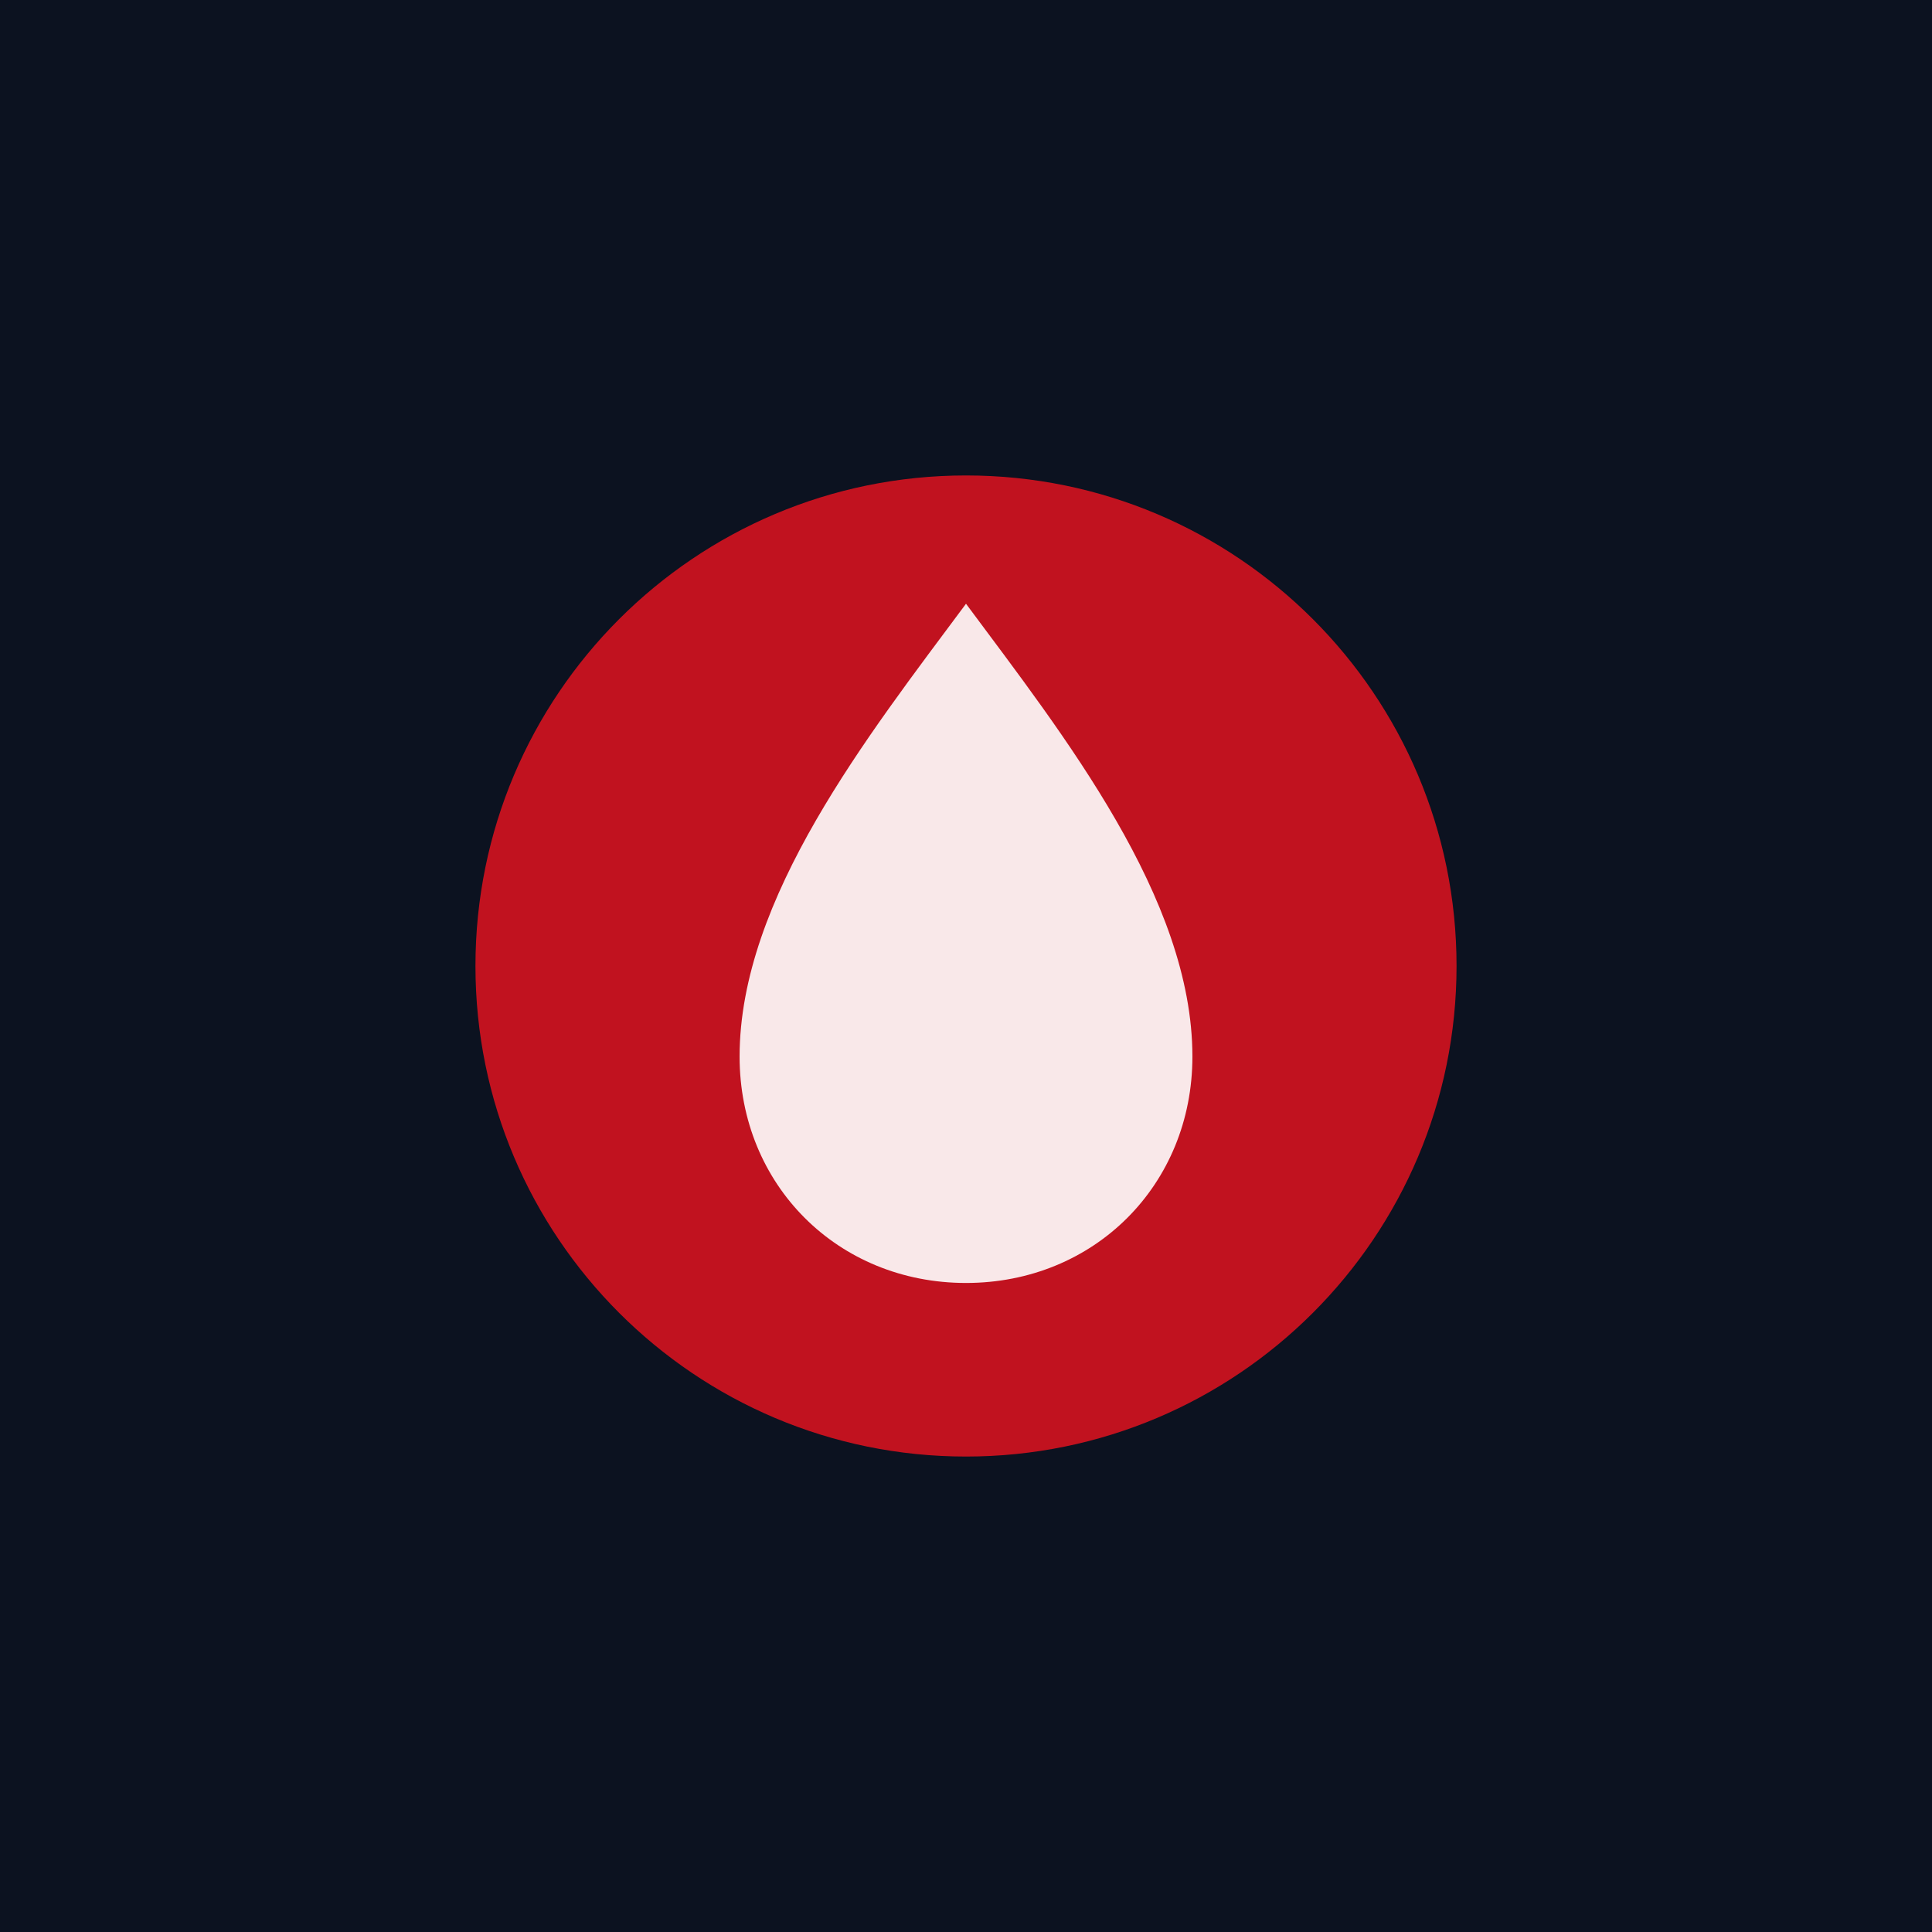
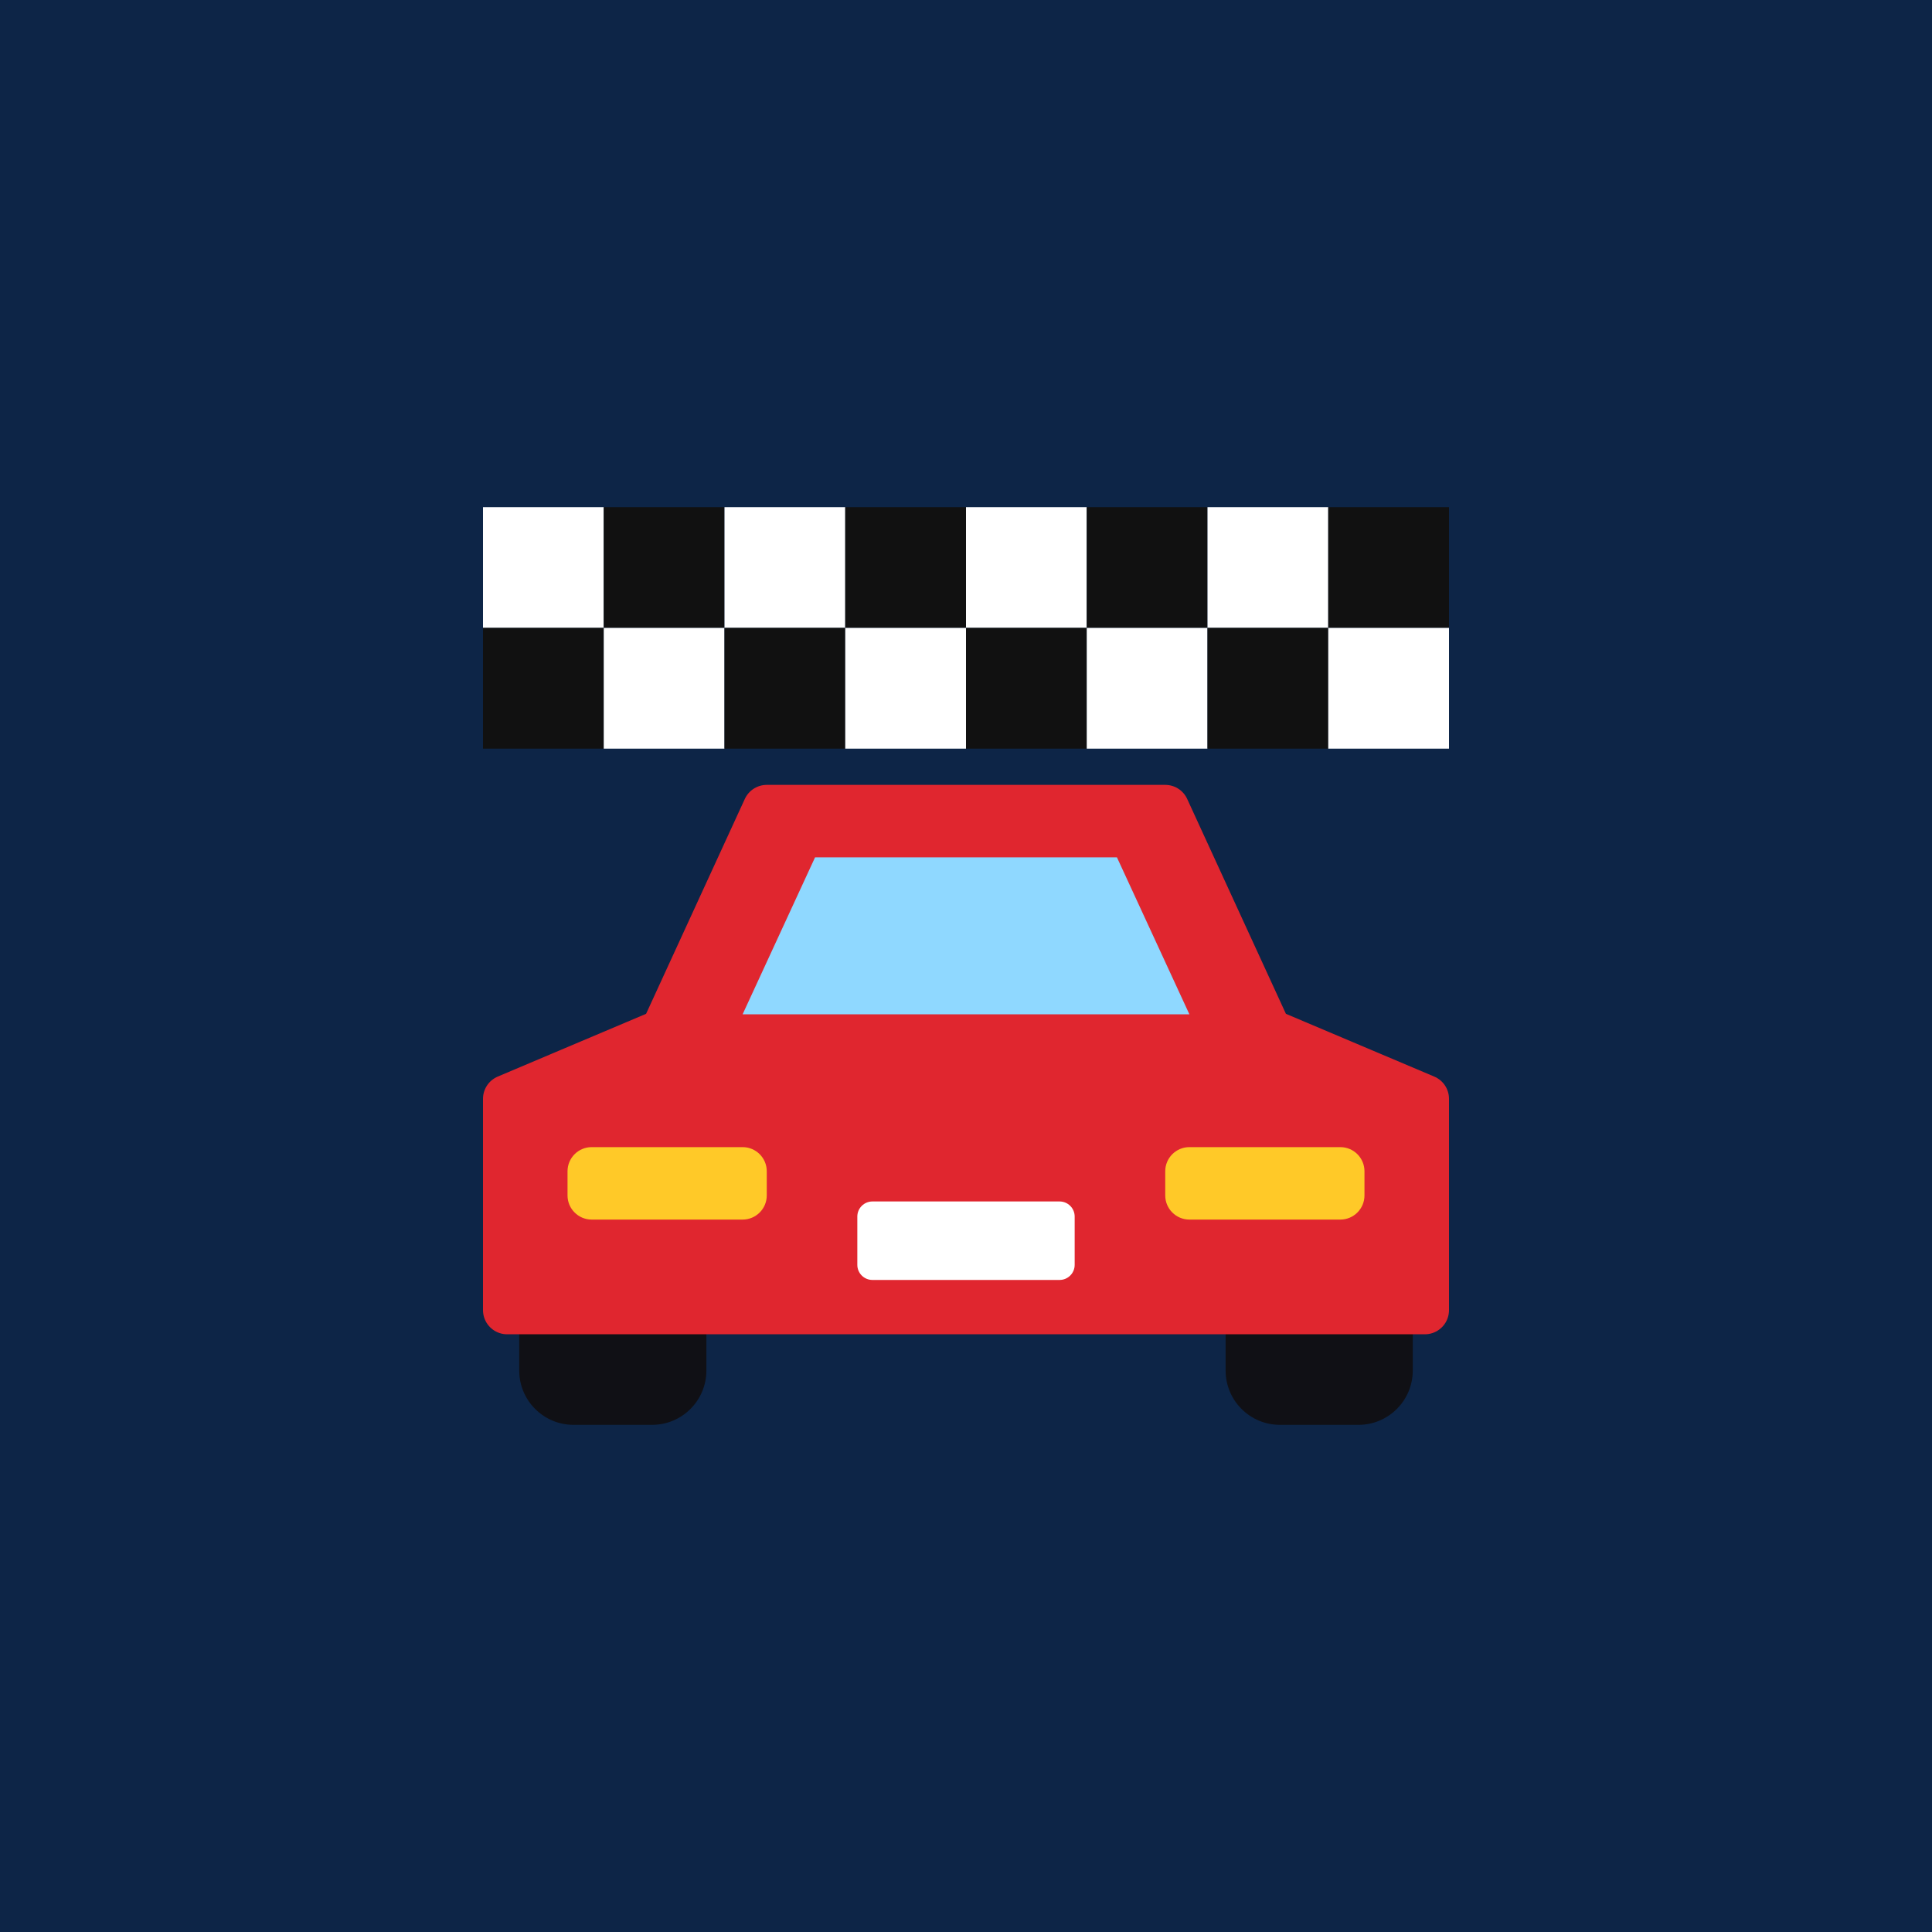
<svg xmlns="http://www.w3.org/2000/svg" viewBox="0 0 512 512">
-   <rect width="512" height="512" fill="#0c1220" />
-   <circle cx="256" cy="256" r="130" fill="#c1121f" />
-   <path d="M256 160c-26 35-60 78-60 120 0 34 26 60 60 60s60-26 60-60c0-42-34-85-60-120z" fill="#fff" opacity=".9" />
+   <rect width="512" height="512" rx="0" fill="#0d2547" />
+   <g transform="translate(256 256) scale(0.8) translate(-256 -256)">
+     <rect x="96" y="104" width="40" height="40" fill="#ffffff" />
+     <rect x="96" y="144" width="40" height="40" fill="#111111" />
+     <rect x="136" y="104" width="40" height="40" fill="#111111" />
+     <rect x="136" y="144" width="40" height="40" fill="#ffffff" />
+     <rect x="176" y="104" width="40" height="40" fill="#ffffff" />
+     <rect x="176" y="144" width="40" height="40" fill="#111111" />
+     <rect x="216" y="104" width="40" height="40" fill="#111111" />
+     <rect x="216" y="144" width="40" height="40" fill="#ffffff" />
+     <rect x="256" y="104" width="40" height="40" fill="#ffffff" />
+     <rect x="256" y="144" width="40" height="40" fill="#111111" />
+     <rect x="296" y="104" width="40" height="40" fill="#111111" />
+     <rect x="296" y="144" width="40" height="40" fill="#ffffff" />
+     <rect x="336" y="104" width="40" height="40" fill="#ffffff" />
+     <rect x="336" y="144" width="40" height="40" fill="#111111" />
+     <rect x="376" y="104" width="40" height="40" fill="#111111" />
+     <rect x="376" y="144" width="40" height="40" fill="#ffffff" />
+     <g fill="#101015">
+       <rect x="108" y="334" width="62" height="74" rx="18" />
+       <rect x="342" y="334" width="62" height="74" rx="18" />
+     </g>
+     <path d="M104 370V300l52-22 34-74h132l34 74 52 22v70z" fill="#e0262f" stroke="#e0262f" stroke-width="16" stroke-linejoin="round" />
+     <path d="M182 272l24-52h100l24 52z" fill="#8fd8ff" />
+     <g fill="#ffc928">
+       <rect x="124" y="316" width="66" height="24" rx="8" />
+       <rect x="322" y="316" width="66" height="24" rx="8" />
+     </g>
+     <rect x="220" y="334" width="72" height="26" rx="5" fill="#ffffff" />
+   </g>
</svg>
